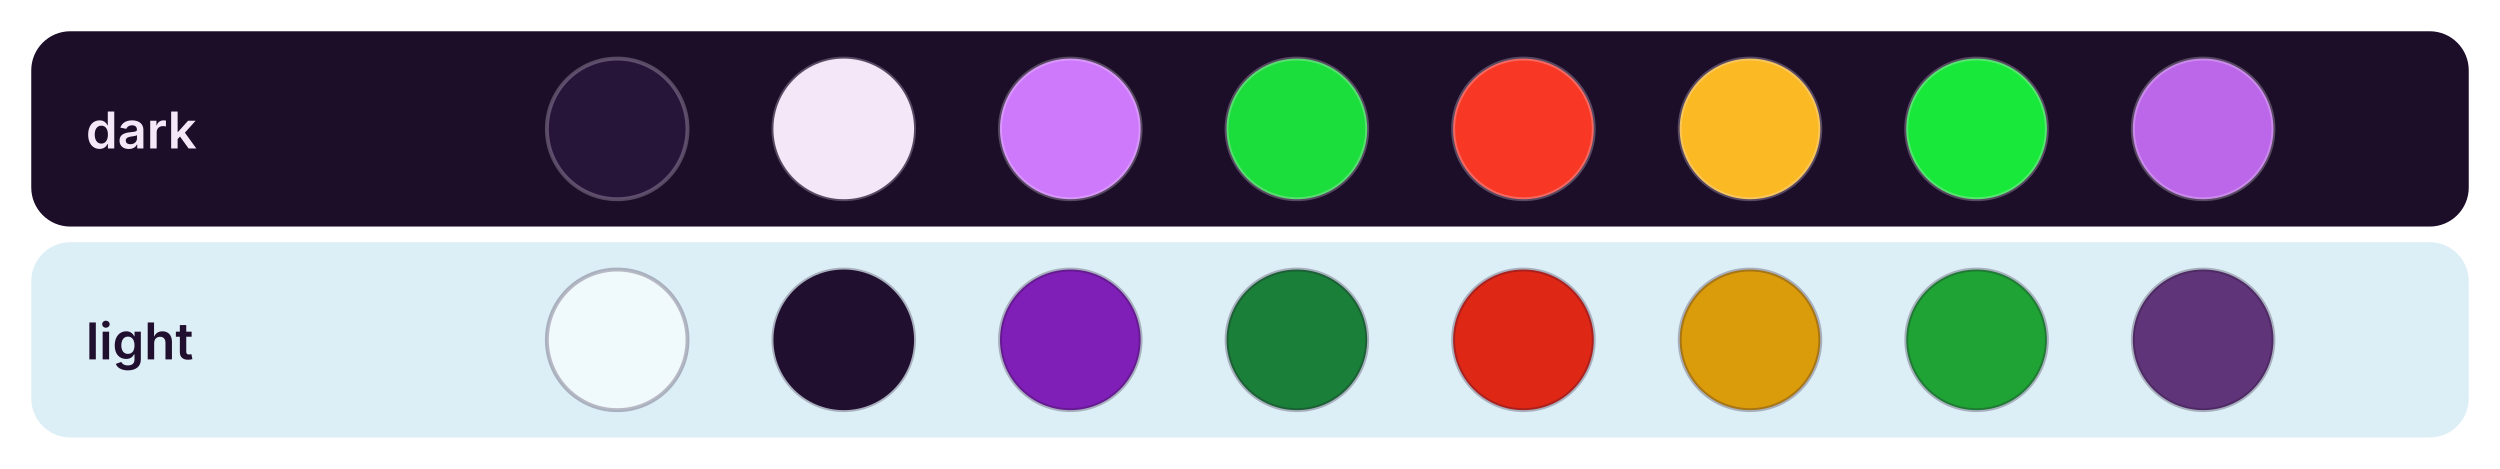
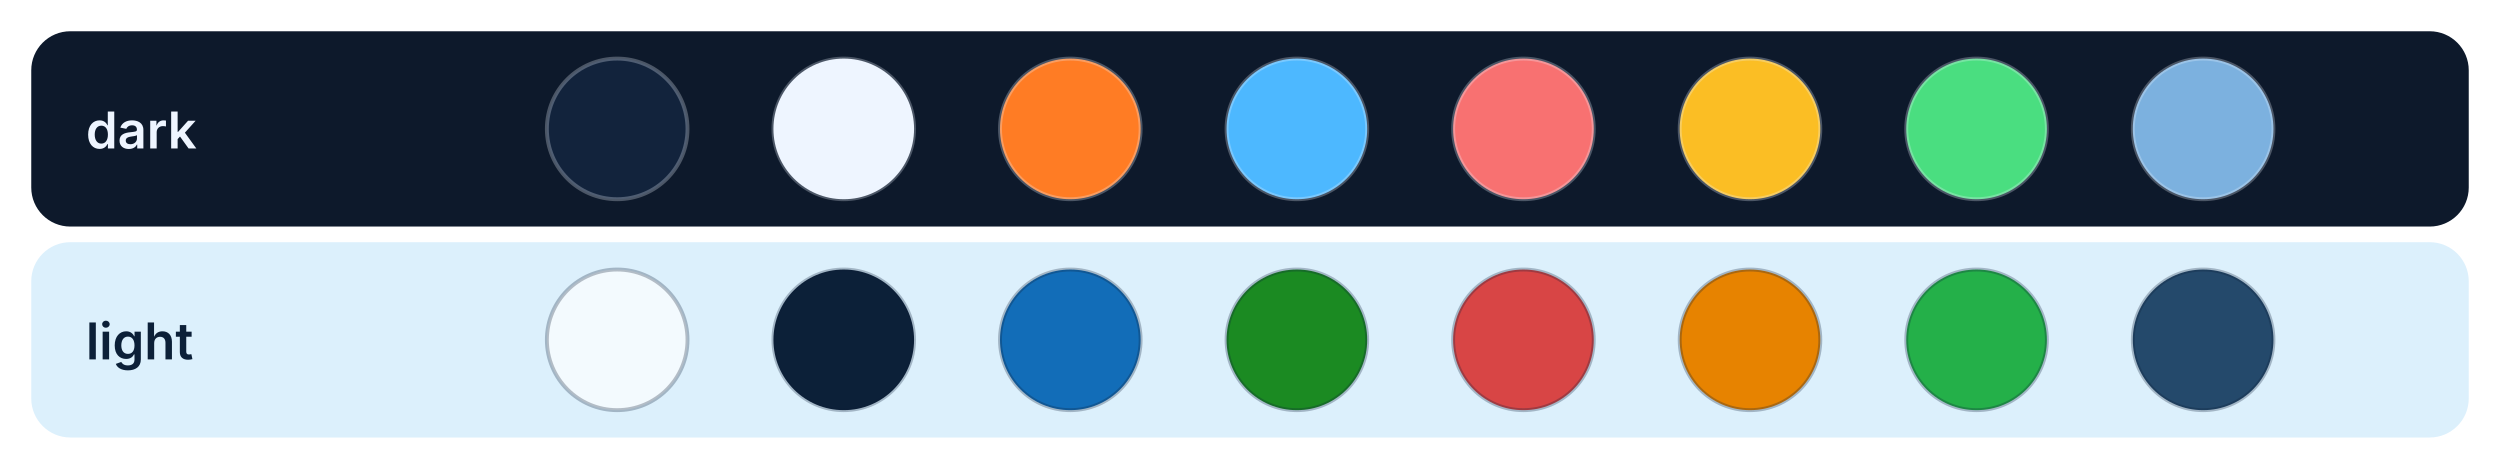
<svg xmlns="http://www.w3.org/2000/svg" viewBox="0 0 640 120" width="640" height="120" role="img">
-   <rect x="8" y="8" width="624" height="50" rx="10" fill="#1c0d29" />
-   <text x="22" y="38" font-family="ui-sans-serif,system-ui,-apple-system,Segoe UI,sans-serif" font-size="13" font-weight="600" fill="#f3e7f8">dark</text>
-   <circle cx="158" cy="33" r="18" fill="#271439" stroke="#f3e7f8" stroke-opacity=".28" />
-   <circle cx="216" cy="33" r="18" fill="#f3e7f8" stroke="#f3e7f8" stroke-opacity=".28" />
-   <circle cx="274" cy="33" r="18" fill="#ce79fc" stroke="#f3e7f8" stroke-opacity=".28" />
-   <circle cx="332" cy="33" r="18" fill="#1bde3c" stroke="#f3e7f8" stroke-opacity=".28" />
-   <circle cx="390" cy="33" r="18" fill="#f83725" stroke="#f3e7f8" stroke-opacity=".28" />
-   <circle cx="448" cy="33" r="18" fill="#fbba23" stroke="#f3e7f8" stroke-opacity=".28" />
-   <circle cx="506" cy="33" r="18" fill="#17e83a" stroke="#f3e7f8" stroke-opacity=".28" />
-   <circle cx="564" cy="33" r="18" fill="#bc67e9" stroke="#f3e7f8" stroke-opacity=".28" />
-   <rect x="8" y="62" width="624" height="50" rx="10" fill="#ddeff6" />
-   <text x="22" y="92" font-family="ui-sans-serif,system-ui,-apple-system,Segoe UI,sans-serif" font-size="13" font-weight="600" fill="#210f2f">light</text>
-   <circle cx="158" cy="87" r="18" fill="#f0f9fc" stroke="#210f2f" stroke-opacity=".28" />
-   <circle cx="216" cy="87" r="18" fill="#210f2f" stroke="#210f2f" stroke-opacity=".28" />
-   <circle cx="274" cy="87" r="18" fill="#801eb8" stroke="#210f2f" stroke-opacity=".28" />
-   <circle cx="332" cy="87" r="18" fill="#1a7f38" stroke="#210f2f" stroke-opacity=".28" />
-   <circle cx="390" cy="87" r="18" fill="#df2716" stroke="#210f2f" stroke-opacity=".28" />
-   <circle cx="448" cy="87" r="18" fill="#da9c0b" stroke="#210f2f" stroke-opacity=".28" />
-   <circle cx="506" cy="87" r="18" fill="#1fa335" stroke="#210f2f" stroke-opacity=".28" />
-   <circle cx="564" cy="87" r="18" fill="#603479" stroke="#210f2f" stroke-opacity=".28" />
+   <rect x="8" y="8" width="624" height="50" rx="10" fill="#0d192b" />
+   <text x="22" y="38" font-family="ui-sans-serif,system-ui,-apple-system,Segoe UI,sans-serif" font-size="13" font-weight="600" fill="#eef5ff">dark</text>
+   <circle cx="158" cy="33" r="18" fill="#12233c" stroke="#eef5ff" stroke-opacity=".28" />
+   <circle cx="216" cy="33" r="18" fill="#eef5ff" stroke="#eef5ff" stroke-opacity=".28" />
+   <circle cx="274" cy="33" r="18" fill="#ff7c24" stroke="#eef5ff" stroke-opacity=".28" />
+   <circle cx="332" cy="33" r="18" fill="#4db8ff" stroke="#eef5ff" stroke-opacity=".28" />
+   <circle cx="390" cy="33" r="18" fill="#f87171" stroke="#eef5ff" stroke-opacity=".28" />
+   <circle cx="448" cy="33" r="18" fill="#fbbe24" stroke="#eef5ff" stroke-opacity=".28" />
+   <circle cx="506" cy="33" r="18" fill="#4ade80" stroke="#eef5ff" stroke-opacity=".28" />
+   <circle cx="564" cy="33" r="18" fill="#7cb1df" stroke="#eef5ff" stroke-opacity=".28" />
+   <rect x="8" y="62" width="624" height="50" rx="10" fill="#dcf0fc" />
+   <text x="22" y="92" font-family="ui-sans-serif,system-ui,-apple-system,Segoe UI,sans-serif" font-size="13" font-weight="600" fill="#0c2038">light</text>
+   <circle cx="158" cy="87" r="18" fill="#f3fafe" stroke="#0c2038" stroke-opacity=".28" />
+   <circle cx="216" cy="87" r="18" fill="#0c2038" stroke="#0c2038" stroke-opacity=".28" />
+   <circle cx="274" cy="87" r="18" fill="#126db8" stroke="#0c2038" stroke-opacity=".28" />
+   <circle cx="332" cy="87" r="18" fill="#1b8a22" stroke="#0c2038" stroke-opacity=".28" />
+   <circle cx="390" cy="87" r="18" fill="#d84545" stroke="#0c2038" stroke-opacity=".28" />
+   <circle cx="448" cy="87" r="18" fill="#e78300" stroke="#0c2038" stroke-opacity=".28" />
+   <circle cx="506" cy="87" r="18" fill="#24b049" stroke="#0c2038" stroke-opacity=".28" />
+   <circle cx="564" cy="87" r="18" fill="#24496b" stroke="#0c2038" stroke-opacity=".28" />
</svg>
